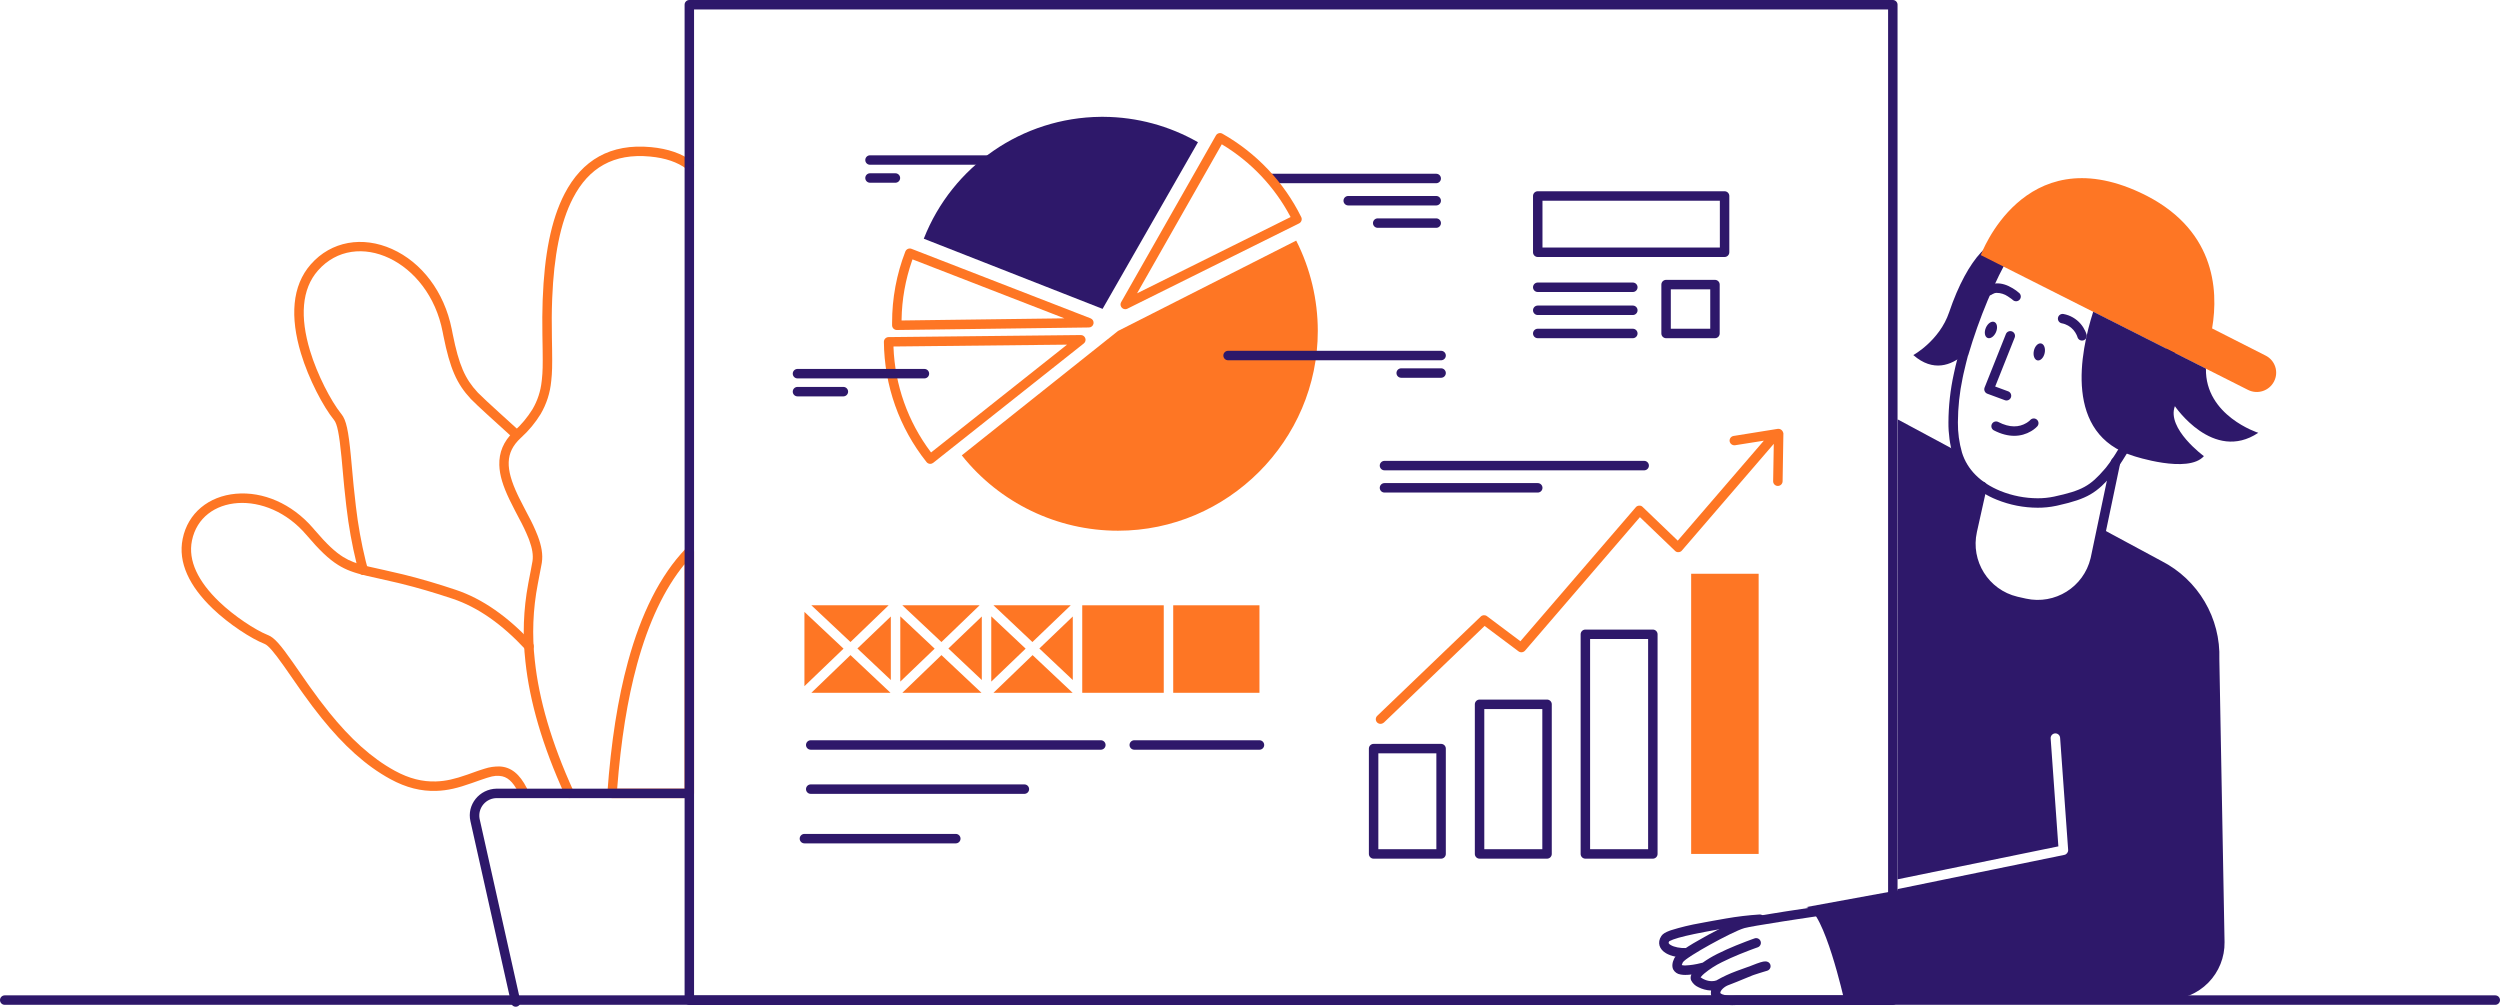
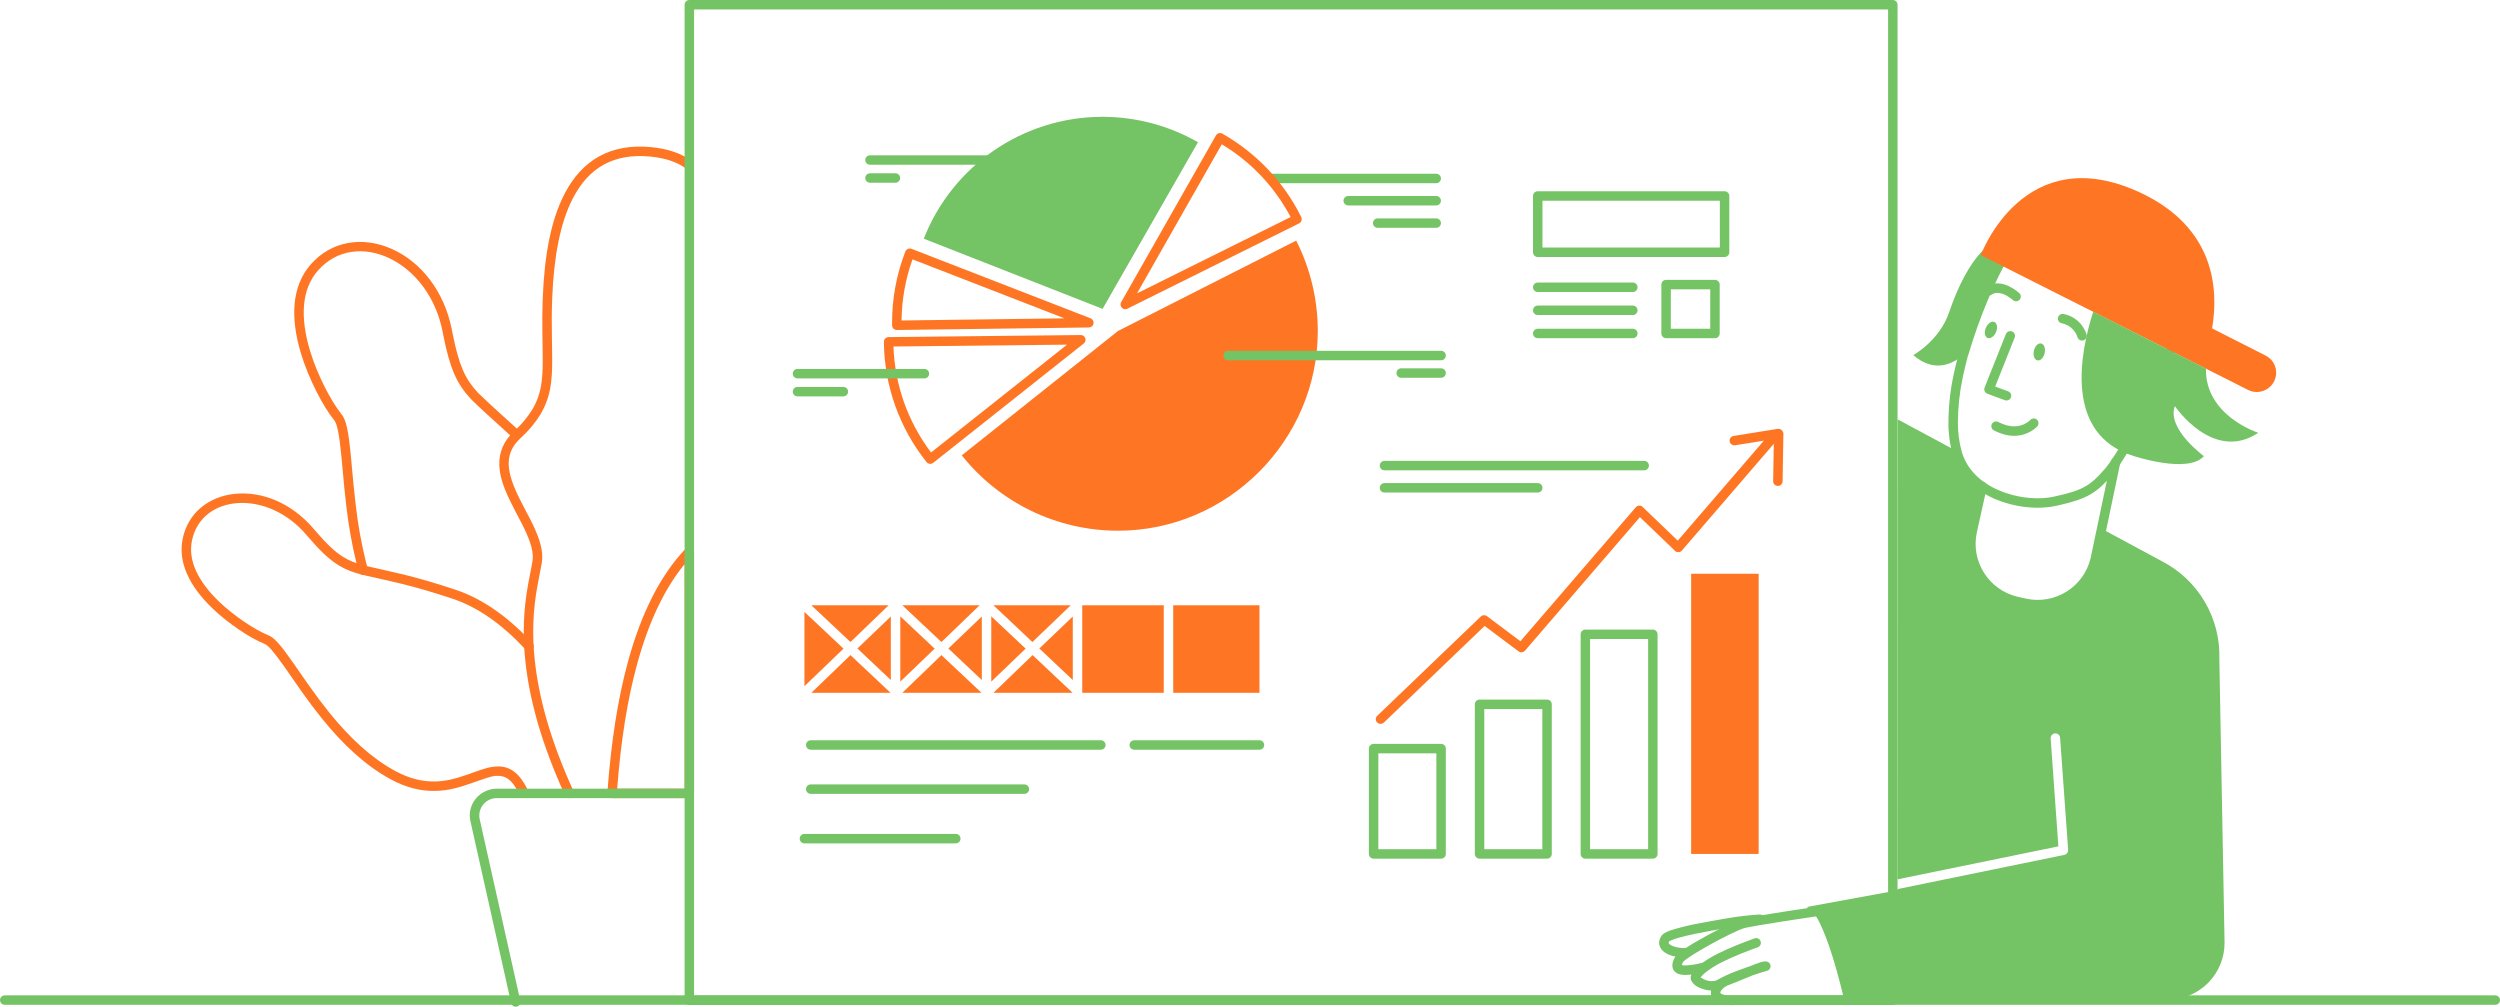
<svg xmlns="http://www.w3.org/2000/svg" viewBox="0 0 1585.6 638.5">
  <g id="graphs_and_statistics_outline_II" data-name="graphs and statistics/outline_II" transform="translate(2.6 2.6)">
    <g id="graphs_and_statistics_outline_II-2" data-name="graphs and statistics/outline_II">
      <g id="graphs_and_statistics_outline_II-3" data-name="graphs and statistics_outline_II">
        <g id="flower_1_" transform="translate(115 93)">
          <g id="leaves_1_">
            <g id="leaf_IV_1_" transform="translate(72 60)">
              <path id="Path" d="M10.529,14.177C23.51-.563,43.377-3.859,62.046,4.522,80.732,12.911,95.118,31.493,99.884,55.27l.472,2.411.164.822c3.947,19.6,7.747,28.251,15.8,36.919l.28.3c4.264,4.432,22.753,20.943,25.431,23.452a3,3,0,1,1-4.1,4.378l-2.583-2.357c-6.035-5.469-19.816-17.872-23.284-21.539l-.137-.146c-8.906-9.586-13.139-19.224-17.287-39.818q-.251-1.247-.505-2.565c-8.709-45.49-55.049-66.293-79.1-38.981C4.647,29.933,3.6,47.719,10,68.969c4.613,15.316,13.293,31.91,19.623,39.848l.282.35c3.119,3.835,4.464,10.639,6,26.487l1.477,16.056.314,3.253c.451,4.577.9,8.666,1.394,12.706a282.075,282.075,0,0,0,6.21,34.616q.658,2.617,1.37,5.167a3,3,0,1,1-5.779,1.615q-.734-2.626-1.41-5.319A287.893,287.893,0,0,1,33.134,168.4l-.229-1.893c-.413-3.482-.795-7.042-1.18-10.951l-.4-4.19c-.339-3.644-1.077-11.822-1.225-13.4l-.164-1.722c-1.384-14.24-2.661-20.81-4.679-23.291-6.851-8.4-16.091-25.966-21-42.255C-2.679,47.67-1.514,27.851,10.529,14.177Z" transform="translate(-2.98 -2.159)" fill="#fe7624" />
            </g>
            <g id="leaf_II_1_" transform="translate(0 220)">
              <path id="Path-2" data-name="Path" d="M34.433.191C51.6-1.342,69.878,6.4,83.3,21.906l1.3,1.518c7.505,8.741,12.78,13.7,17.923,16.892,4.256,2.644,8.529,4.225,15.686,5.954l1.029.242c2.6.586,15.466,3.429,20.74,4.721l2.185.542c9.852,2.473,20.012,5.432,31.624,9.321C191,66.833,207.176,78.333,222.537,94.9a3,3,0,1,1-4.4,4.079c-14.726-15.884-30.1-26.809-46.253-32.195-11.891-3.982-22.217-6.971-32.26-9.461l-2.695-.654c-6.355-1.505-18.525-4.187-19.487-4.415-8.109-1.925-13.063-3.723-18.087-6.844C93.381,41.7,87.5,36.1,79.152,26.284,54.177-3.1,12.516.622,6.576,29.946,3.969,42.613,10.529,55.9,23.9,68.726,33.543,77.97,46.645,86.5,54.44,89.691l.392.158c4.013,1.572,7.906,6.125,15.681,17.221l9.01,12.948,1.62,2.3c4.366,6.145,8.33,11.44,12.4,16.482,13.414,16.619,26.887,29.011,41.737,37.111,9.1,4.982,17.588,7.025,26.045,6.749,6.346-.207,11.949-1.534,19.916-4.321l5.895-2.108,1.4-.488c1.333-.457,2.474-.825,3.573-1.147a28.826,28.826,0,0,1,9.735-1.434c7.08.387,12.572,4.711,17.172,13.827a3,3,0,1,1-5.357,2.7c-3.638-7.21-7.3-10.172-11.882-10.522l-.541-.031c-3.041-.146-4.588.161-12.359,2.87l-4.9,1.728c-8.892,3.151-15.167,4.682-22.455,4.92-9.534.311-19.088-1.988-29.119-7.481-15.639-8.53-29.662-21.427-43.528-38.607-3.911-4.845-7.714-9.9-11.843-15.683l-1.848-2.608-9.57-13.747-.945-1.342c-6.163-8.708-9.641-12.733-11.918-13.71l-.113-.046c-8.482-3.35-22.526-12.44-32.887-22.375C5.042,58.956-2.412,43.853.7,28.746,4,12.429,17.211,1.728,34.433.191Z" transform="translate(-2.437 -2.641)" fill="#fe7624" />
            </g>
            <path id="Path-3" data-name="Path" d="M41.4,29.935C52.489,8.562,70.505-2.093,96.208.341c10.826,1.012,19.489,4.041,26.114,8.982a3,3,0,1,1-3.587,4.81c-5.686-4.24-13.3-6.9-23.089-7.818C72.462,4.12,56.725,13.426,46.729,32.7c-8.09,15.6-12.083,36.853-13.161,63.38l-.042,1.064c-.3,7.931-.315,14.223-.152,24.33l.125,7.616c.141,10.032.035,14.249-.539,19.418l-.031.273a50.385,50.385,0,0,1-6.7,20.856A68.8,68.8,0,0,1,14.07,184.362l-.594.559c-9.8,9.15-9.6,19.453-1.84,35.9l.78,1.625c.96,1.969,2,4,3.629,7.109l2.349,4.5a111.528,111.528,0,0,1,6,12.879c2.415,6.352,3.36,11.8,2.6,16.844l-.148.9c-.582,3.348-2.239,11.714-2.415,12.67a160.322,160.322,0,0,0-1.89,48.686c2.612,24.435,10.383,51.778,24.617,82.954a3,3,0,1,1-5.458,2.492c-14.494-31.746-22.441-59.711-25.125-84.808a165.812,165.812,0,0,1,1.773-49.4l.27-1.464c.444-2.309,2.144-10.918,2.445-12.918.563-3.741-.144-8.048-2.071-13.274l-.38-1a117.438,117.438,0,0,0-6-12.676l-2.764-5.291c-1.447-2.783-2.4-4.683-3.384-6.733C2.351,215.3.2,208.51.013,201.977-.215,194.028,2.634,187.008,9,180.895l.379-.359a63.962,63.962,0,0,0,11.684-13.96,44.021,44.021,0,0,0,5.819-17.764l.141-1.222c.515-4.755.61-8.865.474-18.507l-.158-9.816c-.118-8.409-.092-14.235.146-21.123l.044-1.227C28.575,69.084,32.708,46.7,41.4,29.935Z" transform="translate(199.071 -2.628)" fill="#fe7624" />
            <path id="Path-4" data-name="Path" d="M52,159.306H3a3,3,0,0,1-2.993-3.217C2.371,123.569,6.652,96.31,13.094,72.752c2.084-7.62,4.417-14.9,6.935-21.63a189.574,189.574,0,0,1,8.388-19.245,145.007,145.007,0,0,1,9.911-16.763A114.894,114.894,0,0,1,49.834.931,2.952,2.952,0,0,1,51.977,0,2.986,2.986,0,0,1,55,3.006v153.3A3,3,0,0,1,52,159.306Zm-3-148.4-.128.156C36.231,26.5,26.14,47.792,18.881,74.335c-6.125,22.4-10.259,48.192-12.638,78.849l-.009.122H49Z" transform="translate(267.6 251.294)" fill="#fe7624" />
          </g>
-           <path id="pot_2_" d="M138.353,0a3,3,0,0,1,.176,5.995L138.353,6h-121A11.074,11.074,0,0,0,6.223,19.079L32.081,134.645a3,3,0,0,1-5.812,1.481l-.043-.171L.429,20.672C-1.986,10.165,6.095.2,17.021,0l.332,0Z" transform="translate(180.347 404.6)" fill="#2e186a" />
+           <path id="pot_2_" d="M138.353,0a3,3,0,0,1,.176,5.995L138.353,6h-121A11.074,11.074,0,0,0,6.223,19.079L32.081,134.645a3,3,0,0,1-5.812,1.481l-.043-.171L.429,20.672C-1.986,10.165,6.095.2,17.021,0l.332,0Z" transform="translate(180.347 404.6)" fill="#74C365" />
        </g>
        <g id="whiteboard_2_" transform="translate(434)">
-           <path id="shape_15_" d="M766.3,637.4H3a3,3,0,0,1-3-3V3A3,3,0,0,1,3,0H766.3a3,3,0,0,1,3,3V634.4A3,3,0,0,1,766.3,637.4ZM6,6V631.4H763.3V6Z" transform="translate(-2.4 -2.6)" fill="#2e186a" />
+           <path id="shape_15_" d="M766.3,637.4H3a3,3,0,0,1-3-3V3A3,3,0,0,1,3,0H766.3a3,3,0,0,1,3,3V634.4A3,3,0,0,1,766.3,637.4ZM6,6V631.4H763.3V6Z" transform="translate(-2.4 -2.6)" fill="#74C365" />
          <g id="graph_5_" transform="translate(434 269)">
-             <path id="Rectangle" d="M45.8,72.8H3a3,3,0,0,1-3-3V3A3,3,0,0,1,3,0H45.8a3,3,0,0,1,3,3V69.8A3,3,0,0,1,45.8,72.8ZM6,6V66.8H42.8V6Z" transform="translate(-2.4 200.2)" fill="#2e186a" />
-             <path id="Rectangle-2" data-name="Rectangle" d="M45.8,100.9H3a3,3,0,0,1-3-3V3A3,3,0,0,1,3,0H45.8a3,3,0,0,1,3,3V97.9A3,3,0,0,1,45.8,100.9ZM6,6V94.9H42.8V6Z" transform="translate(64.8 172.1)" fill="#2e186a" />
-             <path id="Rectangle-3" data-name="Rectangle" d="M45.8,145.3H3a3,3,0,0,1-3-3V3A3,3,0,0,1,3,0H45.8a3,3,0,0,1,3,3V142.3A3,3,0,0,1,45.8,145.3ZM6,6H6V139.3H42.8V6H6Z" transform="translate(131.9 127.7)" fill="#2e186a" />
+             <path id="Rectangle" d="M45.8,72.8H3a3,3,0,0,1-3-3V3A3,3,0,0,1,3,0H45.8a3,3,0,0,1,3,3V69.8A3,3,0,0,1,45.8,72.8ZM6,6V66.8H42.8V6Z" transform="translate(-2.4 200.2)" fill="#74C365" />
+             <path id="Rectangle-2" data-name="Rectangle" d="M45.8,100.9H3a3,3,0,0,1-3-3V3A3,3,0,0,1,3,0H45.8a3,3,0,0,1,3,3V97.9A3,3,0,0,1,45.8,100.9ZM6,6V94.9H42.8V6Z" transform="translate(64.8 172.1)" fill="#74C365" />
+             <path id="Rectangle-3" data-name="Rectangle" d="M45.8,145.3H3a3,3,0,0,1-3-3V3A3,3,0,0,1,3,0H45.8a3,3,0,0,1,3,3V142.3A3,3,0,0,1,45.8,145.3ZM6,6H6V139.3H42.8V6H6Z" transform="translate(131.9 127.7)" fill="#74C365" />
            <rect id="Rectangle-4" data-name="Rectangle" width="42.8" height="177.7" transform="translate(202 92.3)" fill="#fe7624" />
            <path id="arrow_1_" d="M257.313.725a3.1,3.1,0,0,0-2.4-.7l-28,4.5a3.011,3.011,0,0,0-2.5,3.4,3.09,3.09,0,0,0,3.4,2.5l18.3-2.9-54.6,63.4-22.3-21.4a2.651,2.651,0,0,0-2.2-.8,2.814,2.814,0,0,0-2.1,1l-73.2,85-21.2-15.9a3.028,3.028,0,0,0-3.9.2l-65.7,63a2.988,2.988,0,0,0-.1,4.2,3.1,3.1,0,0,0,2.2.9,3.439,3.439,0,0,0,2.1-.8l63.9-61.3,21.5,16.1a3.077,3.077,0,0,0,4.1-.4l72.9-84.7,22.3,21.4a2.651,2.651,0,0,0,2.2.8,2.814,2.814,0,0,0,2.1-1l58.3-67.7-.4,23.7a2.946,2.946,0,0,0,3,3h0a3.009,3.009,0,0,0,3-3l.5-30.3A3.738,3.738,0,0,0,257.313.725Z" transform="translate(1.987 0.375)" fill="#fe7624" />
          </g>
          <g id="layout_II_1_" transform="translate(73 381)">
            <g id="lines_8_" transform="translate(0 88)">
-               <path id="Path-5" data-name="Path" d="M187,0a3,3,0,0,1,.176,5.995L187,6H3A3,3,0,0,1,2.824.005L3,0Z" transform="translate(1.6 -2.1)" fill="#2e186a" />
-               <path id="Path-6" data-name="Path" d="M138.5,0a3,3,0,0,1,.176,5.995L138.5,6H3A3,3,0,0,1,2.824.005L3,0Z" transform="translate(1.6 25.9)" fill="#2e186a" />
-               <path id="Path-7" data-name="Path" d="M99,0a3,3,0,0,1,.176,5.995L99,6H3A3,3,0,0,1,2.824.005L3,0Z" transform="translate(-2.4 57.3)" fill="#2e186a" />
-               <path id="Path-8" data-name="Path" d="M82.4,0a3,3,0,0,1,.176,5.995L82.4,6H3A3,3,0,0,1,2.824.005L3,0Z" transform="translate(206.8 -2.1)" fill="#2e186a" />
+               <path id="Path-5" data-name="Path" d="M187,0a3,3,0,0,1,.176,5.995L187,6H3A3,3,0,0,1,2.824.005L3,0Z" transform="translate(1.6 -2.1)" fill="#74C365" />
+               <path id="Path-6" data-name="Path" d="M138.5,0a3,3,0,0,1,.176,5.995L138.5,6H3A3,3,0,0,1,2.824.005L3,0Z" transform="translate(1.6 25.9)" fill="#74C365" />
+               <path id="Path-7" data-name="Path" d="M99,0a3,3,0,0,1,.176,5.995L99,6H3A3,3,0,0,1,2.824.005L3,0Z" transform="translate(-2.4 57.3)" fill="#74C365" />
+               <path id="Path-8" data-name="Path" d="M82.4,0a3,3,0,0,1,.176,5.995L82.4,6H3A3,3,0,0,1,2.824.005L3,0Z" transform="translate(206.8 -2.1)" fill="#74C365" />
            </g>
            <g id="oragne_bar">
              <path id="Path-9" data-name="Path" d="M0,20.3l21.2,20V0Z" transform="translate(91.9 7.4)" fill="#fe7624" />
              <path id="Path-10" data-name="Path" d="M0,41.4,21.8,20.5,0,0Z" transform="translate(61.4 7.3)" fill="#fe7624" />
              <path id="Path-11" data-name="Path" d="M49,0H0L24.7,23.3Z" transform="translate(120.5 0.3)" fill="#fe7624" />
              <path id="Path-12" data-name="Path" d="M24.8,0,0,23.9H50.2Z" transform="translate(62.7 31.9)" fill="#fe7624" />
              <path id="Path-13" data-name="Path" d="M0,41.4,21.8,20.5,0,0Z" transform="translate(119.1 7.3)" fill="#fe7624" />
              <path id="Path-14" data-name="Path" d="M0,0V47.1L24.8,23.3Z" transform="translate(0.6 4.5)" fill="#fe7624" />
              <path id="Path-15" data-name="Path" d="M24.8,0,0,23.9H50.2Z" transform="translate(5 31.9)" fill="#fe7624" />
              <path id="Path-16" data-name="Path" d="M49,0H0L24.8,23.3Z" transform="translate(5 0.3)" fill="#fe7624" />
              <path id="Path-17" data-name="Path" d="M21.2,40.3V0L0,20.3Z" transform="translate(149.6 7.4)" fill="#fe7624" />
              <path id="Path-18" data-name="Path" d="M0,20.3l21.2,20V0Z" transform="translate(34.2 7.4)" fill="#fe7624" />
              <path id="Path-19" data-name="Path" d="M24.8,0,0,23.9H50.2Z" transform="translate(120.5 31.9)" fill="#fe7624" />
              <path id="Path-20" data-name="Path" d="M49,0H0L24.8,23.3Z" transform="translate(62.7 0.3)" fill="#fe7624" />
              <path id="Path-21" data-name="Path" d="M51.7,0H0V55.5H51.7Z" transform="translate(176.8 0.3)" fill="#fe7624" />
              <path id="Path-22" data-name="Path" d="M54.7,0H0V55.5H54.7Z" transform="translate(234.5 0.3)" fill="#fe7624" />
              <path id="Path-23" data-name="Path" d="M.4.45c.1.1.1.1.2.1V.45Z" transform="translate(170.2 55.35)" fill="#fe7624" />
            </g>
          </g>
          <g id="layout_3_" transform="translate(538 121)">
-             <path id="Rectangle-5" data-name="Rectangle" d="M34,37H3a3,3,0,0,1-3-3V3A3,3,0,0,1,3,0H34a3,3,0,0,1,3,3V34A3,3,0,0,1,34,37ZM6,6V31H31V6Z" transform="translate(79.1 53.9)" fill="#2e186a" />
-             <path id="Rectangle-6" data-name="Rectangle" d="M121.5,41.7H3a3,3,0,0,1-3-3V3A3,3,0,0,1,3,0H121.5a3,3,0,0,1,3,3V38.7A3,3,0,0,1,121.5,41.7ZM6,6V35.7H118.5V6Z" transform="translate(-2.3 -2.3)" fill="#2e186a" />
-             <path id="Path-24" data-name="Path" d="M63.3,0a3,3,0,0,1,.176,5.995L63.3,6H3A3,3,0,0,1,2.824.005L3,0Z" transform="translate(-2.3 84.9)" fill="#2e186a" />
-             <path id="Path-25" data-name="Path" d="M63.3,0a3,3,0,0,1,.176,5.995L63.3,6H3A3,3,0,0,1,2.824.005L3,0Z" transform="translate(-2.3 70.2)" fill="#2e186a" />
-             <path id="Path-26" data-name="Path" d="M63.3,0a3,3,0,0,1,.176,5.995L63.3,6H3A3,3,0,0,1,2.824.005L3,0Z" transform="translate(-2.3 55.6)" fill="#2e186a" />
+             <path id="Rectangle-5" data-name="Rectangle" d="M34,37H3a3,3,0,0,1-3-3V3A3,3,0,0,1,3,0H34a3,3,0,0,1,3,3V34A3,3,0,0,1,34,37ZM6,6V31H31V6Z" transform="translate(79.1 53.9)" fill="#74C365" />
+             <path id="Rectangle-6" data-name="Rectangle" d="M121.5,41.7H3a3,3,0,0,1-3-3V3A3,3,0,0,1,3,0H121.5a3,3,0,0,1,3,3V38.7A3,3,0,0,1,121.5,41.7ZM6,6V35.7H118.5V6Z" transform="translate(-2.3 -2.3)" fill="#74C365" />
+             <path id="Path-24" data-name="Path" d="M63.3,0a3,3,0,0,1,.176,5.995L63.3,6H3A3,3,0,0,1,2.824.005L3,0Z" transform="translate(-2.3 84.9)" fill="#74C365" />
+             <path id="Path-25" data-name="Path" d="M63.3,0a3,3,0,0,1,.176,5.995L63.3,6H3A3,3,0,0,1,2.824.005L3,0Z" transform="translate(-2.3 70.2)" fill="#74C365" />
+             <path id="Path-26" data-name="Path" d="M63.3,0a3,3,0,0,1,.176,5.995L63.3,6H3A3,3,0,0,1,2.824.005L3,0Z" transform="translate(-2.3 55.6)" fill="#74C365" />
          </g>
          <g id="lines_7_" transform="translate(441 292)">
-             <path id="Path-27" data-name="Path" d="M167.7,0a3,3,0,0,1,.176,5.995L167.7,6H3A3,3,0,0,1,2.824.005L3,0Z" transform="translate(-2.5 -2.3)" fill="#2e186a" />
-             <path id="Path-28" data-name="Path" d="M100.2,0a3,3,0,0,1,.176,5.995L100.2,6H3A3,3,0,0,1,2.824.005L3,0Z" transform="translate(-2.5 11.8)" fill="#2e186a" />
+             <path id="Path-27" data-name="Path" d="M167.7,0a3,3,0,0,1,.176,5.995L167.7,6H3A3,3,0,0,1,2.824.005L3,0Z" transform="translate(-2.5 -2.3)" fill="#74C365" />
+             <path id="Path-28" data-name="Path" d="M100.2,0a3,3,0,0,1,.176,5.995L100.2,6H3A3,3,0,0,1,2.824.005L3,0Z" transform="translate(-2.5 11.8)" fill="#74C365" />
          </g>
          <g id="circle_graph_4_" transform="translate(69 71)">
            <path id="Path-29" data-name="Path" d="M99.1,57.3,212.1,0a126.927,126.927,0,0,1,13.7,57.3c0,69.5-57.2,126.7-126.7,126.7A126.586,126.586,0,0,1,0,136.2Z" transform="translate(104.4 79)" fill="#fe7624" />
-             <path id="Path-30" data-name="Path" d="M107.7,0a3,3,0,0,1,.176,5.995L107.7,6H3A3,3,0,0,1,2.824.005L3,0Z" transform="translate(297.6 36.6)" fill="#2e186a" />
-             <path id="Path-31" data-name="Path" d="M58.8,0a3,3,0,0,1,.176,5.995L58.8,6H3A3,3,0,0,1,2.824.005L3,0Z" transform="translate(346.5 50.7)" fill="#2e186a" />
-             <path id="Path-32" data-name="Path" d="M40.1,0a3,3,0,0,1,.176,5.995L40.1,6H3A3,3,0,0,1,2.824.005L3,0Z" transform="translate(365.2 64.9)" fill="#2e186a" />
-             <path id="Path-33" data-name="Path" d="M138.1,0a3,3,0,0,1,.176,5.995L138.1,6H3A3,3,0,0,1,2.824.005L3,0Z" transform="translate(270.3 148.9)" fill="#2e186a" />
-             <path id="Path-34" data-name="Path" d="M28.3,0a3,3,0,0,1,.176,5.995L28.3,6H3A3,3,0,0,1,2.824.005L3,0Z" transform="translate(380.1 160)" fill="#2e186a" />
+             <path id="Path-30" data-name="Path" d="M107.7,0a3,3,0,0,1,.176,5.995L107.7,6H3A3,3,0,0,1,2.824.005L3,0Z" transform="translate(297.6 36.6)" fill="#74C365" />
+             <path id="Path-31" data-name="Path" d="M58.8,0a3,3,0,0,1,.176,5.995L58.8,6H3A3,3,0,0,1,2.824.005L3,0Z" transform="translate(346.5 50.7)" fill="#74C365" />
+             <path id="Path-32" data-name="Path" d="M40.1,0a3,3,0,0,1,.176,5.995L40.1,6H3A3,3,0,0,1,2.824.005L3,0Z" transform="translate(365.2 64.9)" fill="#74C365" />
+             <path id="Path-33" data-name="Path" d="M138.1,0a3,3,0,0,1,.176,5.995L138.1,6H3A3,3,0,0,1,2.824.005L3,0Z" transform="translate(270.3 148.9)" fill="#74C365" />
+             <path id="Path-34" data-name="Path" d="M28.3,0a3,3,0,0,1,.176,5.995L28.3,6H3A3,3,0,0,1,2.824.005L3,0Z" transform="translate(380.1 160)" fill="#74C365" />
            <g id="Group" transform="translate(46 27)">
-               <path id="Path-35" data-name="Path" d="M83.5,0a3,3,0,0,1,.176,5.995L83.5,6H3A3,3,0,0,1,2.824.005L3,0Z" transform="translate(-2.8 -2.1)" fill="#2e186a" />
-               <path id="Path-36" data-name="Path" d="M19.1,0a3,3,0,0,1,.176,5.995L19.1,6H3A3,3,0,0,1,2.824.005L3,0Z" transform="translate(-2.8 9.3)" fill="#2e186a" />
+               <path id="Path-35" data-name="Path" d="M83.5,0a3,3,0,0,1,.176,5.995L83.5,6H3A3,3,0,0,1,2.824.005L3,0Z" transform="translate(-2.8 -2.1)" fill="#74C365" />
+               <path id="Path-36" data-name="Path" d="M19.1,0a3,3,0,0,1,.176,5.995L19.1,6H3A3,3,0,0,1,2.824.005L3,0Z" transform="translate(-2.8 9.3)" fill="#74C365" />
            </g>
            <path id="Path-37" data-name="Path" d="M29.4,81.7h0a2.986,2.986,0,0,1-2.35-1.133A124.147,124.147,0,0,1,0,4.332,3,3,0,0,1,2.968,1.3L124.868,0h.036a2.963,2.963,0,0,1,2.83,2.015,2.934,2.934,0,0,1-.97,3.337l-95.5,75.7A2.968,2.968,0,0,1,29.4,81.7ZM116.169,6.092,6.07,7.267l.016.444a117.947,117.947,0,0,0,23.6,66.447l.233.307Z" transform="translate(55 138.9)" fill="#fe7624" />
            <path id="Path-38" data-name="Path" d="M3,51.7a3,3,0,0,1-3-3V47.1A124.721,124.721,0,0,1,8.4,1.919,3.018,3.018,0,0,1,11.2,0a2.988,2.988,0,0,1,1.085.2l113.6,44.1a3,3,0,0,1-1.047,5.8L3.039,51.7ZM12.949,6.9l-.327.924A118.84,118.84,0,0,0,6.017,45.067l-.007.593,103.3-1.357Z" transform="translate(60.2 83.999)" fill="#fe7624" />
            <path id="Path-39" data-name="Path" d="M3,111.715A3.03,3.03,0,0,1,.4,110.186a2.911,2.911,0,0,1,0-2.968l60.1-105.7A3,3,0,0,1,64.594.391a124.111,124.111,0,0,1,29,22.711,123.093,123.093,0,0,1,21.013,30.172,3.005,3.005,0,0,1-1.356,4.013l-108.9,54.1A3.021,3.021,0,0,1,3,111.715ZM64.222,7.121,10.477,101.643l97.389-48.382-.189-.359a117.828,117.828,0,0,0-43.1-45.568Z" transform="translate(205.085 10.799)" fill="#fe7624" />
-             <path id="Path-40" data-name="Path" d="M173.9,16.1A121.894,121.894,0,0,0,114.2,0h-2A121.762,121.762,0,0,0,0,77.3l113.4,44.5Z" transform="translate(80.3 0.5)" fill="#2e186a" />
-             <path id="Path-41" data-name="Path" d="M83.5,0a3,3,0,0,1,.176,5.995L83.5,6H3A3,3,0,0,1,2.824.005L3,0Z" transform="translate(-2.8 160.4)" fill="#2e186a" />
-             <path id="Path-42" data-name="Path" d="M32.1,0a3,3,0,0,1,.176,5.995L32.1,6H3A3,3,0,0,1,2.824.005L3,0Z" transform="translate(-2.8 171.8)" fill="#2e186a" />
+             <path id="Path-40" data-name="Path" d="M173.9,16.1A121.894,121.894,0,0,0,114.2,0h-2A121.762,121.762,0,0,0,0,77.3l113.4,44.5Z" transform="translate(80.3 0.5)" fill="#74C365" />
+             <path id="Path-41" data-name="Path" d="M83.5,0a3,3,0,0,1,.176,5.995L83.5,6H3A3,3,0,0,1,2.824.005L3,0Z" transform="translate(-2.8 160.4)" fill="#74C365" />
+             <path id="Path-42" data-name="Path" d="M32.1,0a3,3,0,0,1,.176,5.995L32.1,6H3A3,3,0,0,1,2.824.005L3,0Z" transform="translate(-2.8 171.8)" fill="#74C365" />
          </g>
        </g>
        <g id="man_7_" transform="translate(1052 110)">
          <g id="hand_II_7_" transform="translate(0 463)">
-             <path id="Path-43" data-name="Path" d="M63.732.006a3,3,0,0,1,.374,5.988A188.984,188.984,0,0,0,44.926,8.2l-8.46,1.486-3.665.661c-.927.17-1.82.335-2.69.5l-1.291.244c-9.329,1.775-16.028,3.342-19.927,4.78A15.449,15.449,0,0,0,6.77,16.8c-.121.068-.224.131-.306.186l-.119.084c-.586.946-.407,1.444.921,2.254l.172.1c2.148,1.263,5.839,2.008,9.676,1.875a3,3,0,1,1,.207,6c-4.894.169-9.692-.8-12.924-2.7C.115,22.08-1.36,17.848,1.412,13.653c.941-1.432,2.674-2.406,5.4-3.413l.619-.222A147.572,147.572,0,0,1,26.369,5.449L29,4.948c1.539-.289,3.143-.583,4.883-.9L42.4,2.545A194.988,194.988,0,0,1,63.732.006Z" transform="translate(-2.319 4.4)" fill="#2e186a" />
-             <path id="Path-44" data-name="Path" d="M37.843,64.487c-4.187,0-7.469-.641-9.756-1.906a6.488,6.488,0,0,1-3.66-5.665l-.005-.24a7.115,7.115,0,0,1,.109-1.283l.033-.175-.284-.012A19.194,19.194,0,0,1,16.451,53.1a9.379,9.379,0,0,1-4.606-4.454l-.069-.194a4.6,4.6,0,0,1,.282-3.316l.032-.074-.2.026a30.727,30.727,0,0,1-3.679.25A15.41,15.41,0,0,1,5.354,45.1L5.1,45.045A6.2,6.2,0,0,1,.537,41.86c-.9-1.876-.655-4.39.69-7.079,1.4-2.865,7.819-7.353,20.192-14.125l1.86-1.01c8.507-4.577,16.819-8.528,20.215-9.608l.59-.176C46.851,9.09,55.754,7.545,71.3,5.139l3.322-.511c4.2-.643,8.7-1.323,13.4-2.021L99.971.846,105.6.031a3,3,0,0,1,3.3,2.094l.047.171,14.1,58.4a3,3,0,0,1-2.741,3.7l-.175.005h-79.5l-.342.02C39.442,64.464,38.622,64.487,37.843,64.487ZM58.91,36.754a4.777,4.777,0,0,1,.991.1l.085.019a3,3,0,0,1,.158,5.81l-.87.254-1.6.481c-.8.243-1.526.469-2.233.691l-.592.187c-.924.294-1.817.583-2.652.859L51.17,45.5l-3.256,1.324L41.03,49.654c-2.079.846-3.417,1.372-4.769,1.876l-.537.2c-2.951,1.047-5.314,3.535-5.3,4.9,0,.288.2.563,1.135.971a16.482,16.482,0,0,0,6.149.9c.687,0,1.418-.02,2.175-.06l.454-.026.186-.006H116.31L103.746,6.36,96.788,7.375,88.906,8.541c-3.577.533-6.73,1.006-9.639,1.448L69.92,11.426c-13.461,2.1-21.822,3.553-24.178,4.2l-.2.057C41.6,16.813,31.832,21.747,23.9,26.138c-7.446,4.123-16.444,9.558-17.3,11.3a7.23,7.23,0,0,0-.56,1.414l-.034.154L6,39.082l.155.047.215.052A8.883,8.883,0,0,0,8.2,39.34a47.587,47.587,0,0,0,9.872-1.508l1.17-.279.054-.04a69.667,69.667,0,0,1,8.969-5.383l.409-.208c1.768-.892,3.735-1.823,5.847-2.767,3.66-1.636,7.734-3.307,12.109-4.969l1.21-.456c.57-.213,1.145-.426,1.711-.634l1.372-.5,1.222-.433a3,3,0,0,1,2.128,5.608l-1.623.581-1.038.376c-.952.349-1.912.707-2.853,1.065-4.269,1.622-8.236,3.249-11.79,4.838-2.031.908-3.912,1.8-5.591,2.646a56.272,56.272,0,0,0-11.135,7.161A17.141,17.141,0,0,0,18.03,46.68l-.12.158.185.145a11.582,11.582,0,0,0,2.741,1.48,11.723,11.723,0,0,0,4.2.825,8.749,8.749,0,0,0,2.89-.471L28,48.792l.254-.154A82.418,82.418,0,0,1,40.379,43l.653-.252c2.045-.783,4.257-1.584,6.574-2.38l1.422-.482,1.39-.556C55.268,37.4,57.411,36.754,58.91,36.754Z" transform="translate(6.078 -2.6)" fill="#2e186a" />
+             <path id="Path-43" data-name="Path" d="M63.732.006a3,3,0,0,1,.374,5.988A188.984,188.984,0,0,0,44.926,8.2l-8.46,1.486-3.665.661c-.927.17-1.82.335-2.69.5l-1.291.244c-9.329,1.775-16.028,3.342-19.927,4.78A15.449,15.449,0,0,0,6.77,16.8c-.121.068-.224.131-.306.186l-.119.084c-.586.946-.407,1.444.921,2.254l.172.1c2.148,1.263,5.839,2.008,9.676,1.875a3,3,0,1,1,.207,6c-4.894.169-9.692-.8-12.924-2.7C.115,22.08-1.36,17.848,1.412,13.653c.941-1.432,2.674-2.406,5.4-3.413l.619-.222A147.572,147.572,0,0,1,26.369,5.449L29,4.948c1.539-.289,3.143-.583,4.883-.9L42.4,2.545A194.988,194.988,0,0,1,63.732.006Z" transform="translate(-2.319 4.4)" fill="#74C365" />
+             <path id="Path-44" data-name="Path" d="M37.843,64.487c-4.187,0-7.469-.641-9.756-1.906a6.488,6.488,0,0,1-3.66-5.665l-.005-.24a7.115,7.115,0,0,1,.109-1.283l.033-.175-.284-.012A19.194,19.194,0,0,1,16.451,53.1a9.379,9.379,0,0,1-4.606-4.454l-.069-.194a4.6,4.6,0,0,1,.282-3.316l.032-.074-.2.026a30.727,30.727,0,0,1-3.679.25A15.41,15.41,0,0,1,5.354,45.1L5.1,45.045A6.2,6.2,0,0,1,.537,41.86c-.9-1.876-.655-4.39.69-7.079,1.4-2.865,7.819-7.353,20.192-14.125l1.86-1.01c8.507-4.577,16.819-8.528,20.215-9.608l.59-.176C46.851,9.09,55.754,7.545,71.3,5.139l3.322-.511c4.2-.643,8.7-1.323,13.4-2.021L99.971.846,105.6.031a3,3,0,0,1,3.3,2.094l.047.171,14.1,58.4a3,3,0,0,1-2.741,3.7l-.175.005h-79.5l-.342.02C39.442,64.464,38.622,64.487,37.843,64.487ZM58.91,36.754a4.777,4.777,0,0,1,.991.1l.085.019a3,3,0,0,1,.158,5.81l-.87.254-1.6.481c-.8.243-1.526.469-2.233.691l-.592.187c-.924.294-1.817.583-2.652.859L51.17,45.5l-3.256,1.324L41.03,49.654c-2.079.846-3.417,1.372-4.769,1.876l-.537.2c-2.951,1.047-5.314,3.535-5.3,4.9,0,.288.2.563,1.135.971a16.482,16.482,0,0,0,6.149.9c.687,0,1.418-.02,2.175-.06l.454-.026.186-.006H116.31L103.746,6.36,96.788,7.375,88.906,8.541c-3.577.533-6.73,1.006-9.639,1.448L69.92,11.426c-13.461,2.1-21.822,3.553-24.178,4.2l-.2.057C41.6,16.813,31.832,21.747,23.9,26.138c-7.446,4.123-16.444,9.558-17.3,11.3a7.23,7.23,0,0,0-.56,1.414l-.034.154L6,39.082l.155.047.215.052A8.883,8.883,0,0,0,8.2,39.34a47.587,47.587,0,0,0,9.872-1.508l1.17-.279.054-.04a69.667,69.667,0,0,1,8.969-5.383l.409-.208c1.768-.892,3.735-1.823,5.847-2.767,3.66-1.636,7.734-3.307,12.109-4.969l1.21-.456c.57-.213,1.145-.426,1.711-.634l1.372-.5,1.222-.433a3,3,0,0,1,2.128,5.608l-1.623.581-1.038.376c-.952.349-1.912.707-2.853,1.065-4.269,1.622-8.236,3.249-11.79,4.838-2.031.908-3.912,1.8-5.591,2.646a56.272,56.272,0,0,0-11.135,7.161A17.141,17.141,0,0,0,18.03,46.68l-.12.158.185.145a11.582,11.582,0,0,0,2.741,1.48,11.723,11.723,0,0,0,4.2.825,8.749,8.749,0,0,0,2.89-.471L28,48.792l.254-.154A82.418,82.418,0,0,1,40.379,43l.653-.252c2.045-.783,4.257-1.584,6.574-2.38l1.422-.482,1.39-.556C55.268,37.4,57.411,36.754,58.91,36.754Z" transform="translate(6.078 -2.6)" fill="#74C365" />
          </g>
-           <path id="body_5_" d="M262,152.2a67.417,67.417,0,0,0-36.7-62.4L187.6,69.5l-4.1,18.6a37.5,37.5,0,0,1-44.7,28.5l-4.9-1.1a37.5,37.5,0,0,1-28.5-44.7l6.3-28.3c-7.2-5-12.9-11.8-15.6-20.6-.2-.6-.3-1.2-.5-1.7L58,0l-.1,291.7,102-20.9L155,202.3a3.007,3.007,0,0,1,6-.4l5.1,71.1a3.042,3.042,0,0,1-2.4,3.2L57.9,297.9v.8L0,309.3C11.4,311.5,24,368,24,368H229.4a35.94,35.94,0,0,0,35.9-36.5Z" transform="translate(91 153.4)" fill="#2e186a" />
+           <path id="body_5_" d="M262,152.2a67.417,67.417,0,0,0-36.7-62.4L187.6,69.5l-4.1,18.6a37.5,37.5,0,0,1-44.7,28.5l-4.9-1.1a37.5,37.5,0,0,1-28.5-44.7l6.3-28.3c-7.2-5-12.9-11.8-15.6-20.6-.2-.6-.3-1.2-.5-1.7L58,0l-.1,291.7,102-20.9L155,202.3a3.007,3.007,0,0,1,6-.4l5.1,71.1a3.042,3.042,0,0,1-2.4,3.2L57.9,297.9v.8L0,309.3C11.4,311.5,24,368,24,368H229.4a35.94,35.94,0,0,0,35.9-36.5Z" transform="translate(91 153.4)" fill="#74C365" />
          <g id="head_10_" transform="translate(158)">
-             <path id="neck_5_" d="M91.865,2.385a3,3,0,0,1,5.9,1.059l-.031.174L84.93,64.653A40.5,40.5,0,0,1,37.3,95.568l-.654-.14-4.9-1.1A40.5,40.5,0,0,1,.833,46.7l.14-.654,6.3-28.3a3,3,0,0,1,5.89,1.131l-.033.173-6.3,28.3A34.495,34.495,0,0,0,32.5,88.345l.556.129,4.9,1.1A34.487,34.487,0,0,0,78.937,63.94l.128-.555Z" transform="translate(34.399 177.499)" fill="#2e186a" />
-             <path id="face_11_" d="M56.557,185.853h0A69.543,69.543,0,0,1,30.739,180.8a53.259,53.259,0,0,1-17.63-11.385,40.344,40.344,0,0,1-10.252-16.8A73.117,73.117,0,0,1,0,131.725a146.844,146.844,0,0,1,3.372-30.606c.69-3.321,1.469-6.612,2.315-9.783.1-.366.186-.69.268-.99l.256-.919.243-.853.269-.915V87.65l.018-.063A340.691,340.691,0,0,1,19.008,52.819,267.358,267.358,0,0,1,34.681,20.93l.662-1.125.28-.466A39.781,39.781,0,0,1,50.551,4.647,40.628,40.628,0,0,1,70.163,0a57.14,57.14,0,0,1,5.976.324A75.666,75.666,0,0,1,94.607,4.855a87.037,87.037,0,0,1,9.3,4.094l1.02.535a93.02,93.02,0,0,1,18.09,12.358,68.717,68.717,0,0,1,12.549,14.6A62.035,62.035,0,0,1,142.913,53a70.011,70.011,0,0,1,2.473,18.211,87.265,87.265,0,0,1-3.908,25.969c-.86,2.838-1.835,5.585-2.9,8.167-.744,1.806-1.3,2.991-1.642,3.668l-.159.316-2.746,5.17q-.57,1.065-1.177,2.194l-1.806,3.347c-3.444,6.357-6.751,12.327-9.83,17.743-.436.765-.792,1.388-1.12,1.959l-1.444,2.51c-6.535,11.288-11.194,18.524-14.244,22.122l-.327.384c-4.593,5.385-8.763,9.609-14.19,12.72-4.809,2.757-10.728,4.763-20.43,6.922l-1.205.265A55.276,55.276,0,0,1,56.557,185.853ZM12.413,89.25h0c-.541,2.085-1.978,7.624-2.937,12.023l-.167.783-.3,1.442A139.4,139.4,0,0,0,6,131.683a67.19,67.19,0,0,0,2.588,19.165c3.331,10.793,11.775,19.229,24.418,24.395a63.712,63.712,0,0,0,23.55,4.611A49.272,49.272,0,0,0,66.986,178.8c17.733-3.855,22.854-6.649,32.233-17.586l.774-.911c2.845-3.423,7.493-10.708,13.813-21.654l1.089-1.893L116,134.815c3.326-5.848,6.943-12.389,10.749-19.443l.413-.768c.827-1.534,1.606-2.988,2.316-4.32l1.857-3.5.3-.6c.066-.134.144-.3.231-.484l.342-.743c.177-.4.335-.754.481-1.1l.338-.8c.991-2.406,1.9-4.97,2.7-7.623a81.282,81.282,0,0,0,3.65-24.181c-.193-24.441-12.735-43.442-37.277-56.477a79.941,79.941,0,0,0-9.607-4.3A69.663,69.663,0,0,0,75.508,6.291,51.181,51.181,0,0,0,70.157,6C57.119,6,47.143,11.673,40.5,22.863l-.645,1.1C29.237,42.168,19.521,65.365,12.5,89.277l-.089-.027Z" transform="translate(23.176 23.568)" fill="#2e186a" />
-             <path id="hair_II_1_" d="M31.9,72.041c5.9-20,15.3-45.3,28.3-67.1a28.965,28.965,0,0,1,1.9-2.9c-10.5-8.2-27.6,8.7-39.4,43.6-6.1,18-22.7,27.1-22.7,27.1,12.7,11.1,24.2,6.3,31.7,0C31.8,72.341,31.8,72.041,31.9,72.041Z" transform="translate(0.9 39.859)" fill="#2e186a" />
-             <path id="nose_9_" d="M13.714,1.891a3,3,0,0,1,5.635,2.054l-.06.166L6.926,35.152l8.214,3.035a3,3,0,0,1,1.831,3.687l-.056.167a3,3,0,0,1-3.687,1.831l-.167-.056-11.1-4.1A3,3,0,0,1,.152,35.959l.061-.169Z" transform="translate(45.899 97.399)" fill="#2e186a" />
-             <ellipse id="eye_II_13_" cx="5.5" cy="3.5" rx="5.5" ry="3.5" transform="matrix(0.394, -0.919, 0.919, 0.394, 44.745, 100.343)" fill="#2e186a" />
-             <ellipse id="eye_13_" cx="5.5" cy="3.5" rx="5.5" ry="3.5" transform="translate(76.18 115.216) rotate(-77.555)" fill="#2e186a" />
-             <path id="brow_II_9_" d="M.059,2.412A3,3,0,0,1,3.589.059,18.8,18.8,0,0,1,14.422,6.3a19.534,19.534,0,0,1,2.937,4.587,14.326,14.326,0,0,1,.846,2.265,3,3,0,0,1-5.76,1.671l-.091-.314a10.451,10.451,0,0,0-.448-1.121A13.577,13.577,0,0,0,9.87,10.207,12.819,12.819,0,0,0,2.412,5.942,3,3,0,0,1,.059,2.412Z" transform="translate(92.599 86.499)" fill="#2e186a" />
-             <path id="brow_9_" d="M7.334.035c3.589-.262,7.206.951,10.734,3.084a27.078,27.078,0,0,1,4.161,3.043,3,3,0,0,1-4.058,4.419l-.125-.111c-.153-.133-.391-.331-.7-.576a24.142,24.142,0,0,0-2.377-1.641A12.807,12.807,0,0,0,7.772,6.019,5.767,5.767,0,0,0,5,6.938l-.254.173A3,3,0,0,1,1.253,2.233,11.775,11.775,0,0,1,7.334.035Z" transform="translate(45.9 67.128)" fill="#2e186a" />
+             <path id="neck_5_" d="M91.865,2.385a3,3,0,0,1,5.9,1.059l-.031.174L84.93,64.653A40.5,40.5,0,0,1,37.3,95.568l-.654-.14-4.9-1.1A40.5,40.5,0,0,1,.833,46.7l.14-.654,6.3-28.3a3,3,0,0,1,5.89,1.131l-.033.173-6.3,28.3A34.495,34.495,0,0,0,32.5,88.345l.556.129,4.9,1.1A34.487,34.487,0,0,0,78.937,63.94l.128-.555Z" transform="translate(34.399 177.499)" fill="#74C365" />
+             <path id="face_11_" d="M56.557,185.853h0A69.543,69.543,0,0,1,30.739,180.8a53.259,53.259,0,0,1-17.63-11.385,40.344,40.344,0,0,1-10.252-16.8A73.117,73.117,0,0,1,0,131.725a146.844,146.844,0,0,1,3.372-30.606c.69-3.321,1.469-6.612,2.315-9.783.1-.366.186-.69.268-.99l.256-.919.243-.853.269-.915V87.65l.018-.063A340.691,340.691,0,0,1,19.008,52.819,267.358,267.358,0,0,1,34.681,20.93l.662-1.125.28-.466A39.781,39.781,0,0,1,50.551,4.647,40.628,40.628,0,0,1,70.163,0a57.14,57.14,0,0,1,5.976.324A75.666,75.666,0,0,1,94.607,4.855a87.037,87.037,0,0,1,9.3,4.094l1.02.535a93.02,93.02,0,0,1,18.09,12.358,68.717,68.717,0,0,1,12.549,14.6A62.035,62.035,0,0,1,142.913,53a70.011,70.011,0,0,1,2.473,18.211,87.265,87.265,0,0,1-3.908,25.969c-.86,2.838-1.835,5.585-2.9,8.167-.744,1.806-1.3,2.991-1.642,3.668l-.159.316-2.746,5.17q-.57,1.065-1.177,2.194l-1.806,3.347c-3.444,6.357-6.751,12.327-9.83,17.743-.436.765-.792,1.388-1.12,1.959l-1.444,2.51c-6.535,11.288-11.194,18.524-14.244,22.122l-.327.384c-4.593,5.385-8.763,9.609-14.19,12.72-4.809,2.757-10.728,4.763-20.43,6.922l-1.205.265A55.276,55.276,0,0,1,56.557,185.853ZM12.413,89.25h0c-.541,2.085-1.978,7.624-2.937,12.023l-.167.783-.3,1.442A139.4,139.4,0,0,0,6,131.683a67.19,67.19,0,0,0,2.588,19.165c3.331,10.793,11.775,19.229,24.418,24.395a63.712,63.712,0,0,0,23.55,4.611A49.272,49.272,0,0,0,66.986,178.8c17.733-3.855,22.854-6.649,32.233-17.586l.774-.911c2.845-3.423,7.493-10.708,13.813-21.654l1.089-1.893L116,134.815c3.326-5.848,6.943-12.389,10.749-19.443l.413-.768c.827-1.534,1.606-2.988,2.316-4.32l1.857-3.5.3-.6c.066-.134.144-.3.231-.484l.342-.743c.177-.4.335-.754.481-1.1l.338-.8c.991-2.406,1.9-4.97,2.7-7.623a81.282,81.282,0,0,0,3.65-24.181c-.193-24.441-12.735-43.442-37.277-56.477a79.941,79.941,0,0,0-9.607-4.3A69.663,69.663,0,0,0,75.508,6.291,51.181,51.181,0,0,0,70.157,6C57.119,6,47.143,11.673,40.5,22.863l-.645,1.1C29.237,42.168,19.521,65.365,12.5,89.277l-.089-.027Z" transform="translate(23.176 23.568)" fill="#74C365" />
+             <path id="hair_II_1_" d="M31.9,72.041c5.9-20,15.3-45.3,28.3-67.1a28.965,28.965,0,0,1,1.9-2.9c-10.5-8.2-27.6,8.7-39.4,43.6-6.1,18-22.7,27.1-22.7,27.1,12.7,11.1,24.2,6.3,31.7,0C31.8,72.341,31.8,72.041,31.9,72.041Z" transform="translate(0.9 39.859)" fill="#74C365" />
+             <path id="nose_9_" d="M13.714,1.891a3,3,0,0,1,5.635,2.054l-.06.166L6.926,35.152l8.214,3.035a3,3,0,0,1,1.831,3.687l-.056.167a3,3,0,0,1-3.687,1.831l-.167-.056-11.1-4.1A3,3,0,0,1,.152,35.959l.061-.169Z" transform="translate(45.899 97.399)" fill="#74C365" />
+             <ellipse id="eye_II_13_" cx="5.5" cy="3.5" rx="5.5" ry="3.5" transform="matrix(0.394, -0.919, 0.919, 0.394, 44.745, 100.343)" fill="#74C365" />
+             <ellipse id="eye_13_" cx="5.5" cy="3.5" rx="5.5" ry="3.5" transform="translate(76.18 115.216) rotate(-77.555)" fill="#74C365" />
+             <path id="brow_II_9_" d="M.059,2.412A3,3,0,0,1,3.589.059,18.8,18.8,0,0,1,14.422,6.3a19.534,19.534,0,0,1,2.937,4.587,14.326,14.326,0,0,1,.846,2.265,3,3,0,0,1-5.76,1.671l-.091-.314a10.451,10.451,0,0,0-.448-1.121A13.577,13.577,0,0,0,9.87,10.207,12.819,12.819,0,0,0,2.412,5.942,3,3,0,0,1,.059,2.412Z" transform="translate(92.599 86.499)" fill="#74C365" />
+             <path id="brow_9_" d="M7.334.035c3.589-.262,7.206.951,10.734,3.084a27.078,27.078,0,0,1,4.161,3.043,3,3,0,0,1-4.058,4.419l-.125-.111c-.153-.133-.391-.331-.7-.576a24.142,24.142,0,0,0-2.377-1.641A12.807,12.807,0,0,0,7.772,6.019,5.767,5.767,0,0,0,5,6.938l-.254.173A3,3,0,0,1,1.253,2.233,11.775,11.775,0,0,1,7.334.035Z" transform="translate(45.9 67.128)" fill="#74C365" />
            <path id="cap_5_" d="M180.6,112.51l-33.9-17.2c4.3-25.2,1.6-64.2-45.7-86.2C27-25.29,0,48.81,0,48.81l169.5,85.5a12.31,12.31,0,0,0,16.5-5.4A12.111,12.111,0,0,0,180.6,112.51Z" transform="translate(43.7 0.39)" fill="#fe7624" />
-             <path id="mouth_9_" d="M28.879.745a3,3,0,0,1,.276,4.234,11.962,11.962,0,0,1-1.092,1.06,19.208,19.208,0,0,1-2.823,2.03c-6.363,3.774-14.4,4.254-23.616-.5A3,3,0,0,1,4.377,2.234c7.312,3.776,13.163,3.426,17.8.674a13.235,13.235,0,0,0,1.941-1.392l.246-.222.279-.274A3,3,0,0,1,28.879.745Z" transform="translate(50.399 152.8)" fill="#2e186a" />
-             <path id="hair_9_" d="M78.861,36.1,7.361,0c-8.3,25.9-18.7,77.8,25.6,91.5,0,0,34.6,11.5,44.6.1,0,0-23.8-17.4-18.4-31.7,0,0,24.3,36,52.9,16.9C111.961,76.8,78.261,66,78.861,36.1Z" transform="translate(107.639 85.1)" fill="#2e186a" />
+             <path id="mouth_9_" d="M28.879.745a3,3,0,0,1,.276,4.234,11.962,11.962,0,0,1-1.092,1.06,19.208,19.208,0,0,1-2.823,2.03c-6.363,3.774-14.4,4.254-23.616-.5A3,3,0,0,1,4.377,2.234c7.312,3.776,13.163,3.426,17.8.674a13.235,13.235,0,0,0,1.941-1.392l.246-.222.279-.274A3,3,0,0,1,28.879.745Z" transform="translate(50.399 152.8)" fill="#74C365" />
+             <path id="hair_9_" d="M78.861,36.1,7.361,0c-8.3,25.9-18.7,77.8,25.6,91.5,0,0,34.6,11.5,44.6.1,0,0-23.8-17.4-18.4-31.7,0,0,24.3,36,52.9,16.9C111.961,76.8,78.261,66,78.861,36.1Z" transform="translate(107.639 85.1)" fill="#74C365" />
          </g>
        </g>
-         <path id="line_8_" d="M1582.6,0a3,3,0,0,1,.176,5.995L1582.6,6H3A3,3,0,0,1,2.824.005L3,0Z" transform="translate(-2.6 628.7)" fill="#2e186a" />
+         <path id="line_8_" d="M1582.6,0a3,3,0,0,1,.176,5.995L1582.6,6H3A3,3,0,0,1,2.824.005L3,0Z" transform="translate(-2.6 628.7)" fill="#74C365" />
      </g>
    </g>
  </g>
</svg>
